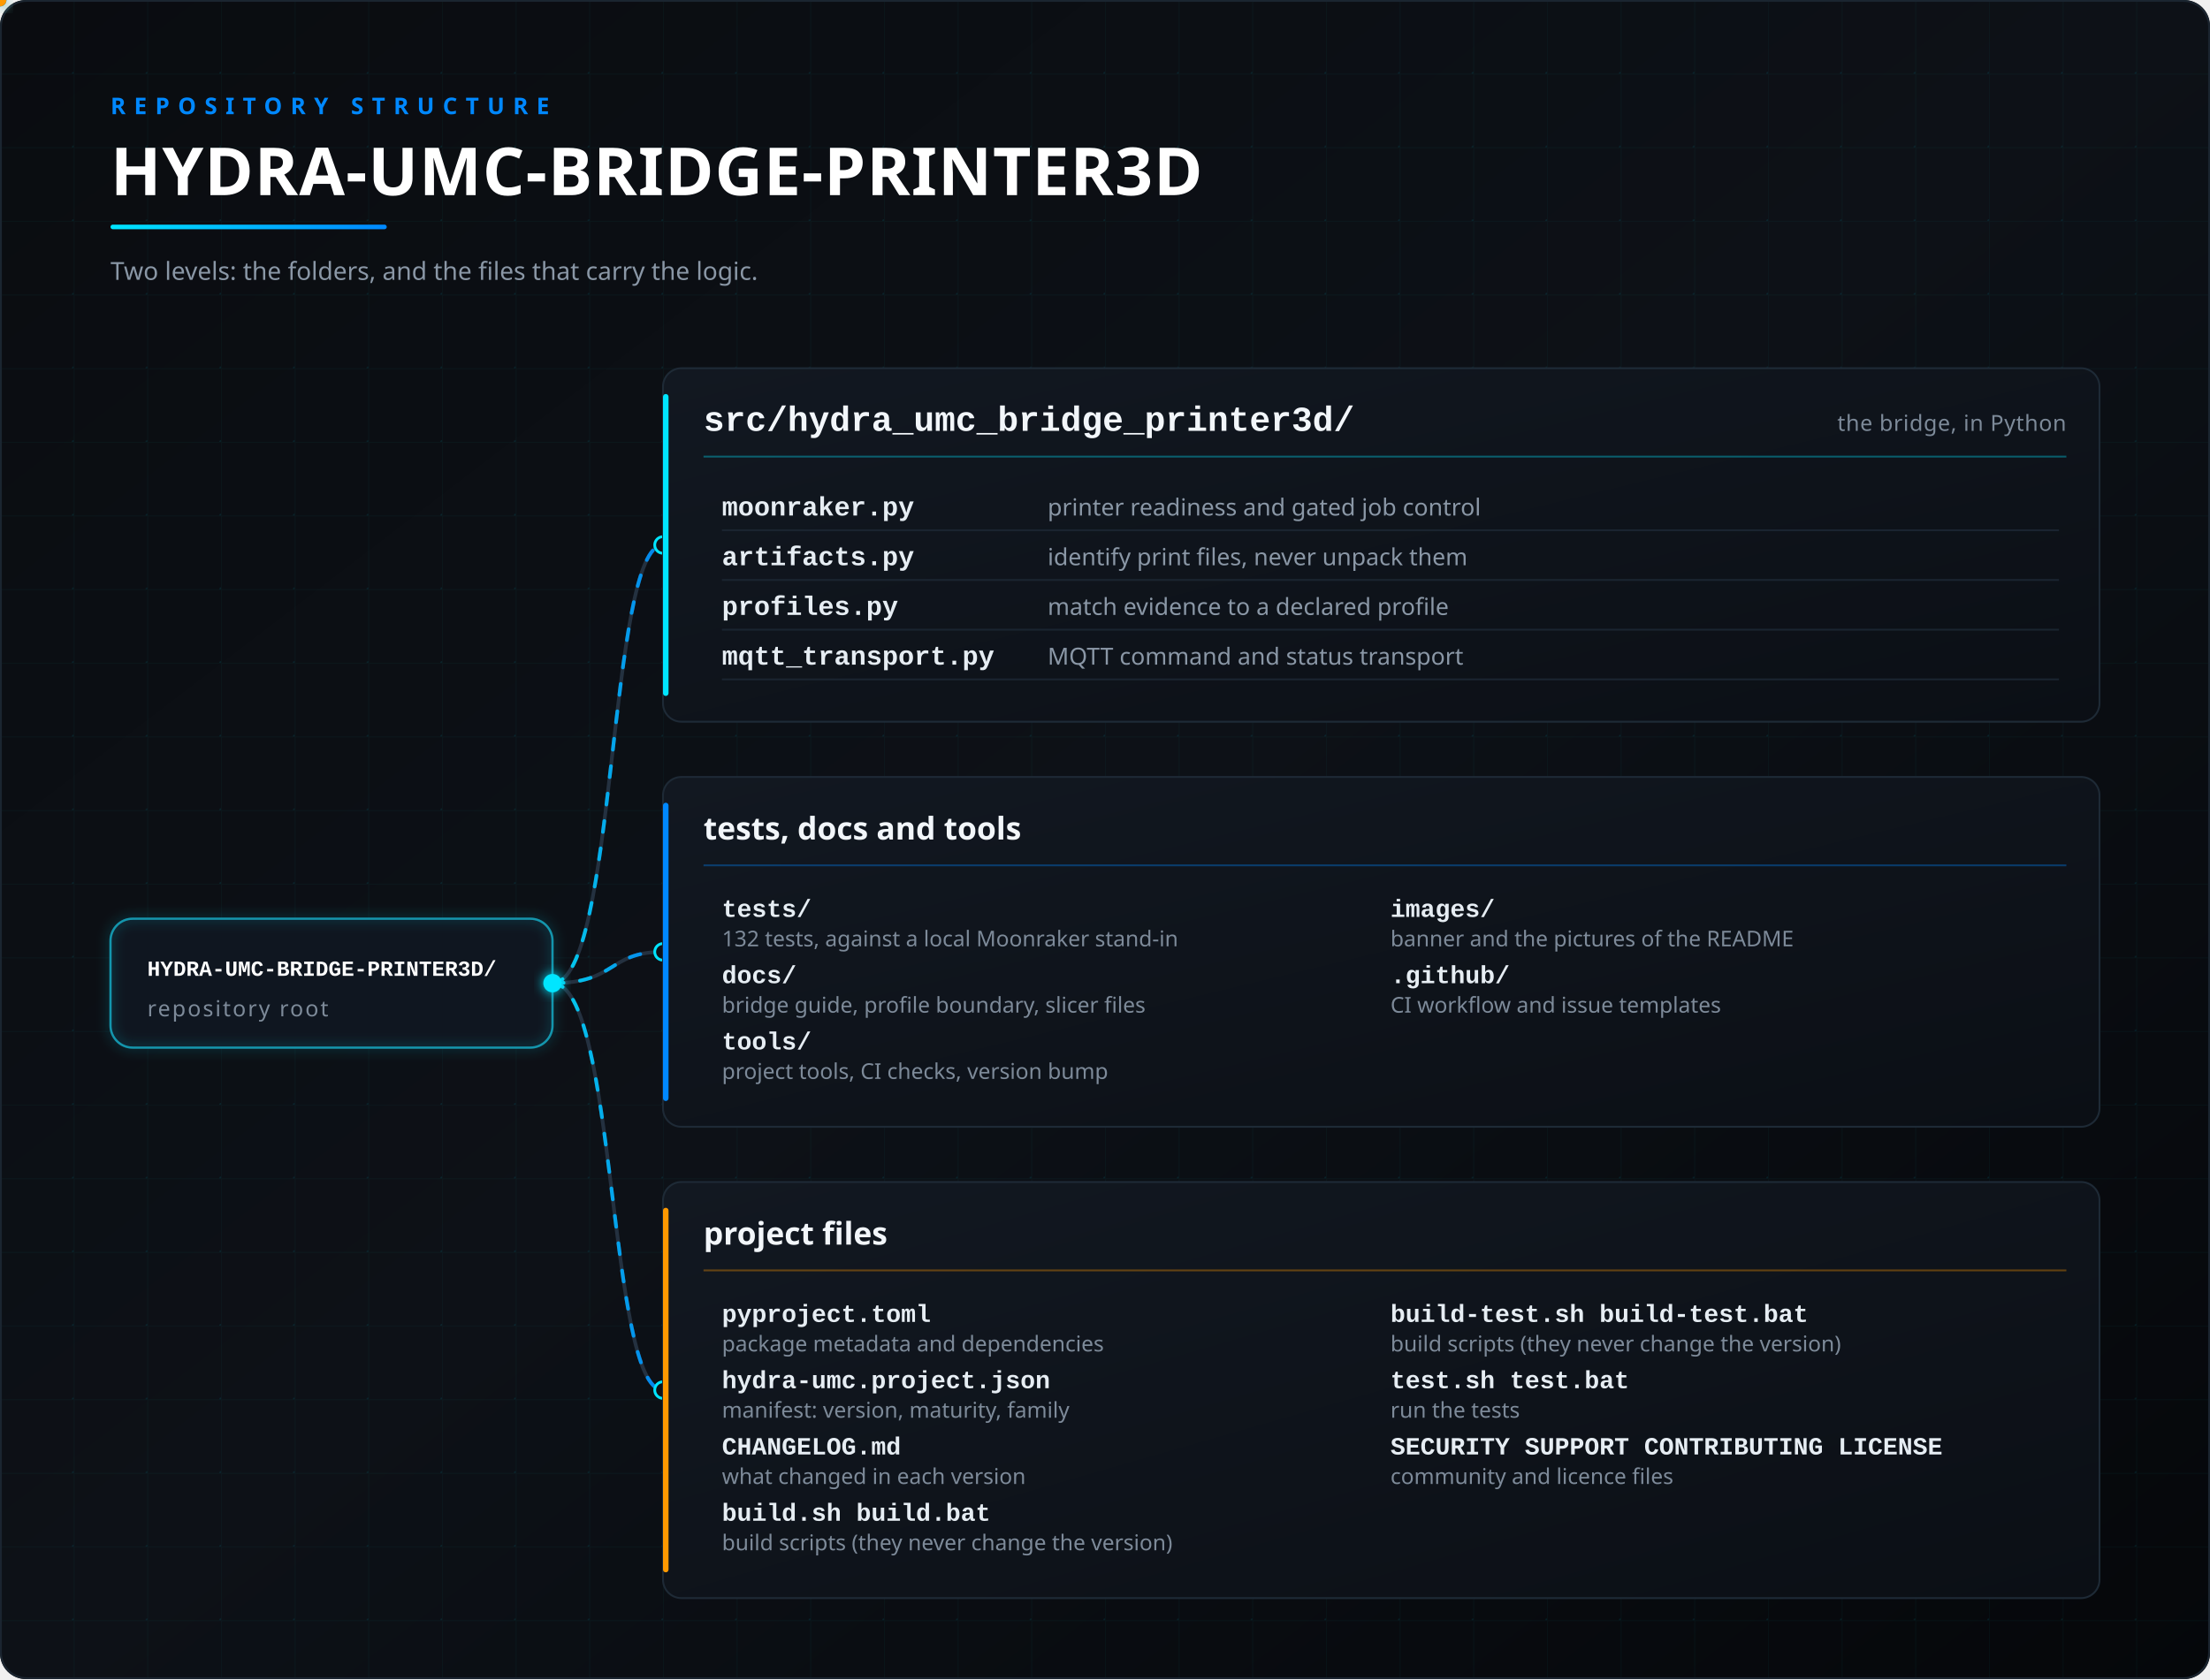
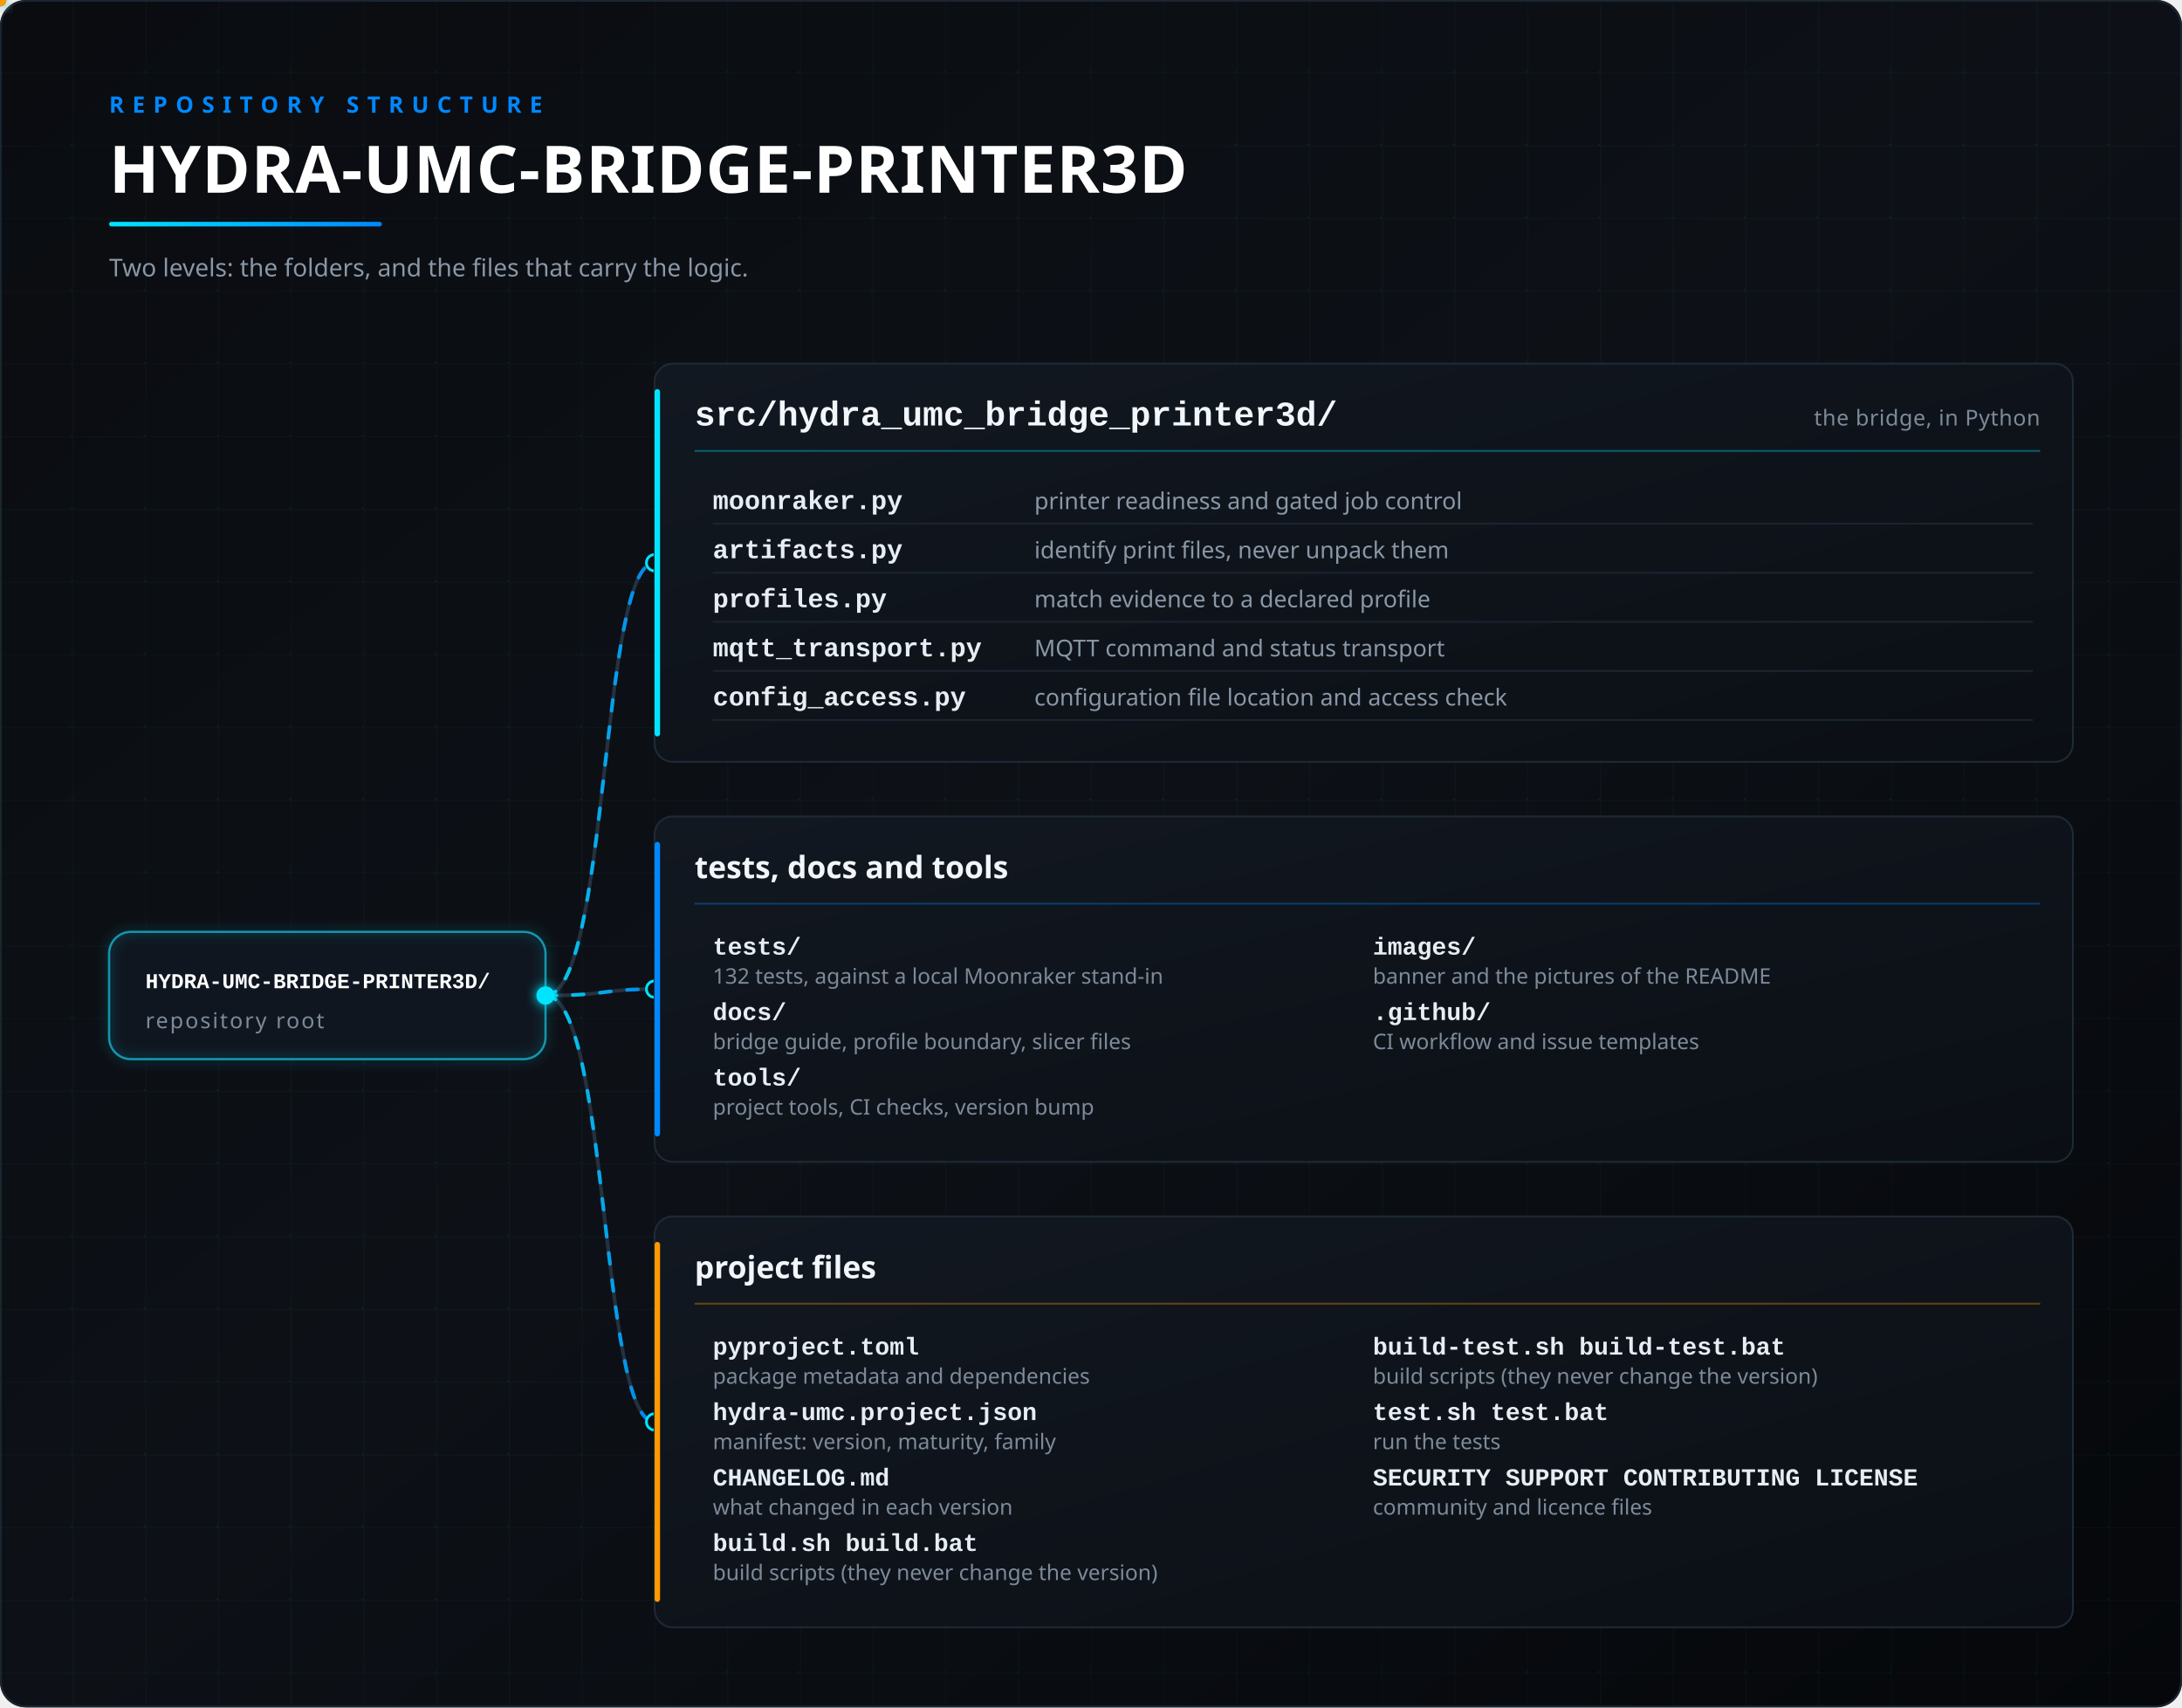
- <svg xmlns="http://www.w3.org/2000/svg" viewBox="0 0 1200 912" width="100%" role="img" aria-labelledby="t d">
+ <svg xmlns="http://www.w3.org/2000/svg" viewBox="0 0 1200 939" width="100%" role="img" aria-labelledby="t d">
  <defs>
    <linearGradient id="bg" x1="0" y1="0" x2="1" y2="1">
      <stop offset="0" stop-color="#0A0C10" />
      <stop offset="0.5" stop-color="#0D1117" />
      <stop offset="1" stop-color="#05070A" />
    </linearGradient>
    <linearGradient id="card" x1="0" y1="0" x2="1" y2="1">
      <stop offset="0" stop-color="#121821" />
      <stop offset="1" stop-color="#0B0F15" />
    </linearGradient>
    <linearGradient id="line" x1="0" y1="0" x2="1" y2="0">
      <stop offset="0" stop-color="#00E5FF" />
      <stop offset="1" stop-color="#0088FF" />
    </linearGradient>
    <filter id="glow" x="-50%" y="-50%" width="200%" height="200%">
      <feGaussianBlur stdDeviation="3" result="b" />
      <feMerge>
        <feMergeNode in="b" />
        <feMergeNode in="SourceGraphic" />
      </feMerge>
    </filter>
    <pattern id="grid" width="40" height="40" patternUnits="userSpaceOnUse">
      <path d="M40 0H0V40" fill="none" stroke="#00E5FF" stroke-opacity="0.035" />
      <circle cx="40" cy="40" r="1" fill="#00E5FF" fill-opacity="0.09" />
    </pattern>
  </defs>
-   <rect width="1200" height="912" rx="14" fill="url(#bg)" />
-   <rect width="1200" height="912" rx="14" fill="url(#grid)" />
-   <rect x="0.5" y="0.5" width="1199" height="911" rx="14" fill="none" stroke="#1B2530" />
+   <rect width="1200" height="939" rx="14" fill="url(#bg)" />
+   <rect width="1200" height="939" rx="14" fill="url(#grid)" />
+   <rect x="0.5" y="0.5" width="1199" height="938" rx="14" fill="none" stroke="#1B2530" />
  <text x="60" y="62" font-family="'Segoe UI','Noto Sans','Noto Sans CJK SC','Microsoft YaHei','Yu Gothic','Helvetica Neue',Helvetica,Arial,sans-serif" font-size="12.5" font-weight="600" fill="#0088FF" text-anchor="start" letter-spacing="4.5">REPOSITORY STRUCTURE</text>
  <text x="60" y="106" font-family="'Segoe UI','Noto Sans','Noto Sans CJK SC','Microsoft YaHei','Yu Gothic','Helvetica Neue',Helvetica,Arial,sans-serif" font-size="36" font-weight="700" fill="#FFFFFF" text-anchor="start" letter-spacing="0.5">HYDRA-UMC-BRIDGE-PRINTER3D</text>
  <rect x="60" y="122" width="150" height="2.5" rx="1.25" fill="url(#line)">
    <animate attributeName="width" values="40;150;150" keyTimes="0;0.4;1" dur="3s" repeatCount="indefinite" />
  </rect>
  <text x="60" y="152" font-family="'Segoe UI','Noto Sans','Noto Sans CJK SC','Microsoft YaHei','Yu Gothic','Helvetica Neue',Helvetica,Arial,sans-serif" font-size="13.5" font-weight="400" fill="#8A97A6" text-anchor="start">Two levels: the folders, and the files that carry the logic.</text>
-   <path id="c0" d="M300,534 C335,534 330,296 360,296" fill="none" stroke="#243140" stroke-width="2" />
-   <path d="M300,534 C335,534 330,296 360,296" fill="none" stroke="url(#line)" stroke-width="2" stroke-linecap="round" stroke-dasharray="6 9" opacity="0.9">
+   <path id="c0" d="M300,547.5 C335,547.5 330,309.5 360,309.5" fill="none" stroke="#243140" stroke-width="2" />
+   <path d="M300,547.5 C335,547.5 330,309.5 360,309.5" fill="none" stroke="url(#line)" stroke-width="2" stroke-linecap="round" stroke-dasharray="6 9" opacity="0.9">
    <animate attributeName="stroke-dashoffset" from="0" to="-30" dur="1.6s" repeatCount="indefinite" />
  </path>
-   <circle cx="360" cy="296" r="4.5" fill="#0D1117" stroke="#00E5FF" stroke-width="1.5" />
-   <path id="c1" d="M300,534 C335,534 330,517 360,517" fill="none" stroke="#243140" stroke-width="2" />
-   <path d="M300,534 C335,534 330,517 360,517" fill="none" stroke="url(#line)" stroke-width="2" stroke-linecap="round" stroke-dasharray="6 9" opacity="0.9">
+   <circle cx="360" cy="309.5" r="4.5" fill="#0D1117" stroke="#00E5FF" stroke-width="1.5" />
+   <path id="c1" d="M300,547.5 C335,547.5 330,544 360,544" fill="none" stroke="#243140" stroke-width="2" />
+   <path d="M300,547.5 C335,547.5 330,544 360,544" fill="none" stroke="url(#line)" stroke-width="2" stroke-linecap="round" stroke-dasharray="6 9" opacity="0.9">
    <animate attributeName="stroke-dashoffset" from="0" to="-30" dur="1.6s" repeatCount="indefinite" />
  </path>
-   <circle cx="360" cy="517" r="4.5" fill="#0D1117" stroke="#00E5FF" stroke-width="1.5" />
-   <path id="c2" d="M300,534 C335,534 330,755 360,755" fill="none" stroke="#243140" stroke-width="2" />
-   <path d="M300,534 C335,534 330,755 360,755" fill="none" stroke="url(#line)" stroke-width="2" stroke-linecap="round" stroke-dasharray="6 9" opacity="0.9">
+   <circle cx="360" cy="544" r="4.5" fill="#0D1117" stroke="#00E5FF" stroke-width="1.5" />
+   <path id="c2" d="M300,547.5 C335,547.5 330,782 360,782" fill="none" stroke="#243140" stroke-width="2" />
+   <path d="M300,547.5 C335,547.5 330,782 360,782" fill="none" stroke="url(#line)" stroke-width="2" stroke-linecap="round" stroke-dasharray="6 9" opacity="0.9">
    <animate attributeName="stroke-dashoffset" from="0" to="-30" dur="1.6s" repeatCount="indefinite" />
  </path>
-   <circle cx="360" cy="755" r="4.5" fill="#0D1117" stroke="#00E5FF" stroke-width="1.5" />
+   <circle cx="360" cy="782" r="4.5" fill="#0D1117" stroke="#00E5FF" stroke-width="1.5" />
  <circle r="3.5" fill="#00E5FF" filter="url(#glow)">
    <animateMotion dur="3.4s" repeatCount="indefinite">
      <mpath href="#c0" />
    </animateMotion>
  </circle>
  <circle r="3.5" fill="#0088FF" filter="url(#glow)">
    <animateMotion dur="4.2s" repeatCount="indefinite">
      <mpath href="#c1" />
    </animateMotion>
  </circle>
  <circle r="3.5" fill="#FF9900" filter="url(#glow)">
    <animateMotion dur="5.0s" repeatCount="indefinite">
      <mpath href="#c2" />
    </animateMotion>
  </circle>
-   <rect x="60" y="499" width="240" height="70" rx="12" fill="#0F1620" stroke="#2A3A4C" stroke-width="1.2" />
-   <rect x="60" y="499" width="240" height="70" rx="12" fill="none" stroke="#00E5FF" stroke-opacity="0.5" stroke-width="1.2" filter="url(#glow)">
+   <rect x="60" y="512.5" width="240" height="70" rx="12" fill="#0F1620" stroke="#2A3A4C" stroke-width="1.2" />
+   <rect x="60" y="512.5" width="240" height="70" rx="12" fill="none" stroke="#00E5FF" stroke-opacity="0.5" stroke-width="1.2" filter="url(#glow)">
    <animate attributeName="stroke-opacity" values="0.15;0.6;0.15" dur="3.6s" repeatCount="indefinite" />
  </rect>
-   <text x="80" y="530" font-family="'JetBrains Mono','Cascadia Code','SFMono-Regular',Consolas,'Liberation Mono',monospace" font-size="11.7" font-weight="700" fill="#FFFFFF" text-anchor="start">HYDRA-UMC-BRIDGE-PRINTER3D/</text>
-   <text x="80" y="552" font-family="'Segoe UI','Noto Sans','Noto Sans CJK SC','Microsoft YaHei','Yu Gothic','Helvetica Neue',Helvetica,Arial,sans-serif" font-size="12" font-weight="400" fill="#7D8A99" text-anchor="start" letter-spacing="1">repository root</text>
-   <circle cx="300" cy="534" r="5" fill="#00E5FF" filter="url(#glow)" />
-   <rect x="360" y="200" width="780" height="192" rx="10" fill="url(#card)" stroke="#1E2A36" stroke-width="1" />
-   <rect x="360" y="214" width="3" height="164" rx="1.5" fill="#00E5FF">
+   <text x="80" y="543.5" font-family="'JetBrains Mono','Cascadia Code','SFMono-Regular',Consolas,'Liberation Mono',monospace" font-size="11.7" font-weight="700" fill="#FFFFFF" text-anchor="start">HYDRA-UMC-BRIDGE-PRINTER3D/</text>
+   <text x="80" y="565.5" font-family="'Segoe UI','Noto Sans','Noto Sans CJK SC','Microsoft YaHei','Yu Gothic','Helvetica Neue',Helvetica,Arial,sans-serif" font-size="12" font-weight="400" fill="#7D8A99" text-anchor="start" letter-spacing="1">repository root</text>
+   <circle cx="300" cy="547.5" r="5" fill="#00E5FF" filter="url(#glow)" />
+   <rect x="360" y="200" width="780" height="219" rx="10" fill="url(#card)" stroke="#1E2A36" stroke-width="1" />
+   <rect x="360" y="214" width="3" height="191" rx="1.5" fill="#00E5FF">
    <animate attributeName="opacity" values="0.55;1;0.55" dur="4s" begin="0s" repeatCount="indefinite" />
  </rect>
  <text x="382" y="234" font-family="'JetBrains Mono','Cascadia Code','SFMono-Regular',Consolas,'Liberation Mono',monospace" font-size="19" font-weight="700" fill="#F2F6FA" text-anchor="start">src/hydra_umc_bridge_printer3d/</text>
  <text x="1122" y="234" font-family="'Segoe UI','Noto Sans','Noto Sans CJK SC','Microsoft YaHei','Yu Gothic','Helvetica Neue',Helvetica,Arial,sans-serif" font-size="12" font-weight="400" fill="#7D8A99" text-anchor="end" letter-spacing="0.3">the bridge, in Python</text>
  <line x1="382" y1="248" x2="1122" y2="248" stroke="#00E5FF" stroke-opacity="0.35" stroke-width="1" />
  <text x="392" y="280" font-family="'JetBrains Mono','Cascadia Code','SFMono-Regular',Consolas,'Liberation Mono',monospace" font-size="14.5" font-weight="600" fill="#E6EDF3" text-anchor="start">moonraker.py</text>
  <text x="568.83" y="280" font-family="'Segoe UI','Noto Sans','Noto Sans CJK SC','Microsoft YaHei','Yu Gothic','Helvetica Neue',Helvetica,Arial,sans-serif" font-size="12.8" font-weight="400" fill="#8A97A6" text-anchor="start">printer readiness and gated job control</text>
  <line x1="392" y1="288" x2="1118" y2="288" stroke="#1A2430" stroke-width="1" />
  <text x="392" y="307" font-family="'JetBrains Mono','Cascadia Code','SFMono-Regular',Consolas,'Liberation Mono',monospace" font-size="14.5" font-weight="600" fill="#E6EDF3" text-anchor="start">artifacts.py</text>
  <text x="568.83" y="307" font-family="'Segoe UI','Noto Sans','Noto Sans CJK SC','Microsoft YaHei','Yu Gothic','Helvetica Neue',Helvetica,Arial,sans-serif" font-size="12.8" font-weight="400" fill="#8A97A6" text-anchor="start">identify print files, never unpack them</text>
  <line x1="392" y1="315" x2="1118" y2="315" stroke="#1A2430" stroke-width="1" />
  <text x="392" y="334" font-family="'JetBrains Mono','Cascadia Code','SFMono-Regular',Consolas,'Liberation Mono',monospace" font-size="14.5" font-weight="600" fill="#E6EDF3" text-anchor="start">profiles.py</text>
  <text x="568.83" y="334" font-family="'Segoe UI','Noto Sans','Noto Sans CJK SC','Microsoft YaHei','Yu Gothic','Helvetica Neue',Helvetica,Arial,sans-serif" font-size="12.8" font-weight="400" fill="#8A97A6" text-anchor="start">match evidence to a declared profile</text>
  <line x1="392" y1="342" x2="1118" y2="342" stroke="#1A2430" stroke-width="1" />
  <text x="392" y="361" font-family="'JetBrains Mono','Cascadia Code','SFMono-Regular',Consolas,'Liberation Mono',monospace" font-size="14.5" font-weight="600" fill="#E6EDF3" text-anchor="start">mqtt_transport.py</text>
  <text x="568.83" y="361" font-family="'Segoe UI','Noto Sans','Noto Sans CJK SC','Microsoft YaHei','Yu Gothic','Helvetica Neue',Helvetica,Arial,sans-serif" font-size="12.8" font-weight="400" fill="#8A97A6" text-anchor="start">MQTT command and status transport</text>
  <line x1="392" y1="369" x2="1118" y2="369" stroke="#1A2430" stroke-width="1" />
-   <rect x="360" y="422" width="780" height="190" rx="10" fill="url(#card)" stroke="#1E2A36" stroke-width="1" />
-   <rect x="360" y="436" width="3" height="162" rx="1.5" fill="#0088FF">
+   <text x="392" y="388" font-family="'JetBrains Mono','Cascadia Code','SFMono-Regular',Consolas,'Liberation Mono',monospace" font-size="14.5" font-weight="600" fill="#E6EDF3" text-anchor="start">config_access.py</text>
+   <text x="568.83" y="388" font-family="'Segoe UI','Noto Sans','Noto Sans CJK SC','Microsoft YaHei','Yu Gothic','Helvetica Neue',Helvetica,Arial,sans-serif" font-size="12.8" font-weight="400" fill="#8A97A6" text-anchor="start">configuration file location and access check</text>
+   <line x1="392" y1="396" x2="1118" y2="396" stroke="#1A2430" stroke-width="1" />
+   <rect x="360" y="449" width="780" height="190" rx="10" fill="url(#card)" stroke="#1E2A36" stroke-width="1" />
+   <rect x="360" y="463" width="3" height="162" rx="1.5" fill="#0088FF">
    <animate attributeName="opacity" values="0.55;1;0.55" dur="4s" begin="0.6s" repeatCount="indefinite" />
  </rect>
-   <text x="382" y="456" font-family="'Segoe UI','Noto Sans','Noto Sans CJK SC','Microsoft YaHei','Yu Gothic','Helvetica Neue',Helvetica,Arial,sans-serif" font-size="17" font-weight="700" fill="#F2F6FA" text-anchor="start">tests, docs and tools</text>
-   <line x1="382" y1="470" x2="1122" y2="470" stroke="#0088FF" stroke-opacity="0.35" stroke-width="1" />
-   <text x="392" y="498" font-family="'JetBrains Mono','Cascadia Code','SFMono-Regular',Consolas,'Liberation Mono',monospace" font-size="13.5" font-weight="600" fill="#E6EDF3" text-anchor="start">tests/</text>
-   <text x="392" y="514" font-family="'Segoe UI','Noto Sans','Noto Sans CJK SC','Microsoft YaHei','Yu Gothic','Helvetica Neue',Helvetica,Arial,sans-serif" font-size="11.8" font-weight="400" fill="#7D8A99" text-anchor="start">132 tests, against a local Moonraker stand-in</text>
-   <text x="392" y="534" font-family="'JetBrains Mono','Cascadia Code','SFMono-Regular',Consolas,'Liberation Mono',monospace" font-size="13.5" font-weight="600" fill="#E6EDF3" text-anchor="start">docs/</text>
-   <text x="392" y="550" font-family="'Segoe UI','Noto Sans','Noto Sans CJK SC','Microsoft YaHei','Yu Gothic','Helvetica Neue',Helvetica,Arial,sans-serif" font-size="11.8" font-weight="400" fill="#7D8A99" text-anchor="start">bridge guide, profile boundary, slicer files</text>
-   <text x="392" y="570" font-family="'JetBrains Mono','Cascadia Code','SFMono-Regular',Consolas,'Liberation Mono',monospace" font-size="13.5" font-weight="600" fill="#E6EDF3" text-anchor="start">tools/</text>
-   <text x="392" y="586" font-family="'Segoe UI','Noto Sans','Noto Sans CJK SC','Microsoft YaHei','Yu Gothic','Helvetica Neue',Helvetica,Arial,sans-serif" font-size="11.8" font-weight="400" fill="#7D8A99" text-anchor="start">project tools, CI checks, version bump</text>
-   <text x="755" y="498" font-family="'JetBrains Mono','Cascadia Code','SFMono-Regular',Consolas,'Liberation Mono',monospace" font-size="13.5" font-weight="600" fill="#E6EDF3" text-anchor="start">images/</text>
-   <text x="755" y="514" font-family="'Segoe UI','Noto Sans','Noto Sans CJK SC','Microsoft YaHei','Yu Gothic','Helvetica Neue',Helvetica,Arial,sans-serif" font-size="11.8" font-weight="400" fill="#7D8A99" text-anchor="start">banner and the pictures of the README</text>
-   <text x="755" y="534" font-family="'JetBrains Mono','Cascadia Code','SFMono-Regular',Consolas,'Liberation Mono',monospace" font-size="13.5" font-weight="600" fill="#E6EDF3" text-anchor="start">.github/</text>
-   <text x="755" y="550" font-family="'Segoe UI','Noto Sans','Noto Sans CJK SC','Microsoft YaHei','Yu Gothic','Helvetica Neue',Helvetica,Arial,sans-serif" font-size="11.8" font-weight="400" fill="#7D8A99" text-anchor="start">CI workflow and issue templates</text>
-   <rect x="360" y="642" width="780" height="226" rx="10" fill="url(#card)" stroke="#1E2A36" stroke-width="1" />
-   <rect x="360" y="656" width="3" height="198" rx="1.5" fill="#FF9900">
+   <text x="382" y="483" font-family="'Segoe UI','Noto Sans','Noto Sans CJK SC','Microsoft YaHei','Yu Gothic','Helvetica Neue',Helvetica,Arial,sans-serif" font-size="17" font-weight="700" fill="#F2F6FA" text-anchor="start">tests, docs and tools</text>
+   <line x1="382" y1="497" x2="1122" y2="497" stroke="#0088FF" stroke-opacity="0.35" stroke-width="1" />
+   <text x="392" y="525" font-family="'JetBrains Mono','Cascadia Code','SFMono-Regular',Consolas,'Liberation Mono',monospace" font-size="13.5" font-weight="600" fill="#E6EDF3" text-anchor="start">tests/</text>
+   <text x="392" y="541" font-family="'Segoe UI','Noto Sans','Noto Sans CJK SC','Microsoft YaHei','Yu Gothic','Helvetica Neue',Helvetica,Arial,sans-serif" font-size="11.8" font-weight="400" fill="#7D8A99" text-anchor="start">132 tests, against a local Moonraker stand-in</text>
+   <text x="392" y="561" font-family="'JetBrains Mono','Cascadia Code','SFMono-Regular',Consolas,'Liberation Mono',monospace" font-size="13.5" font-weight="600" fill="#E6EDF3" text-anchor="start">docs/</text>
+   <text x="392" y="577" font-family="'Segoe UI','Noto Sans','Noto Sans CJK SC','Microsoft YaHei','Yu Gothic','Helvetica Neue',Helvetica,Arial,sans-serif" font-size="11.8" font-weight="400" fill="#7D8A99" text-anchor="start">bridge guide, profile boundary, slicer files</text>
+   <text x="392" y="597" font-family="'JetBrains Mono','Cascadia Code','SFMono-Regular',Consolas,'Liberation Mono',monospace" font-size="13.5" font-weight="600" fill="#E6EDF3" text-anchor="start">tools/</text>
+   <text x="392" y="613" font-family="'Segoe UI','Noto Sans','Noto Sans CJK SC','Microsoft YaHei','Yu Gothic','Helvetica Neue',Helvetica,Arial,sans-serif" font-size="11.8" font-weight="400" fill="#7D8A99" text-anchor="start">project tools, CI checks, version bump</text>
+   <text x="755" y="525" font-family="'JetBrains Mono','Cascadia Code','SFMono-Regular',Consolas,'Liberation Mono',monospace" font-size="13.5" font-weight="600" fill="#E6EDF3" text-anchor="start">images/</text>
+   <text x="755" y="541" font-family="'Segoe UI','Noto Sans','Noto Sans CJK SC','Microsoft YaHei','Yu Gothic','Helvetica Neue',Helvetica,Arial,sans-serif" font-size="11.8" font-weight="400" fill="#7D8A99" text-anchor="start">banner and the pictures of the README</text>
+   <text x="755" y="561" font-family="'JetBrains Mono','Cascadia Code','SFMono-Regular',Consolas,'Liberation Mono',monospace" font-size="13.5" font-weight="600" fill="#E6EDF3" text-anchor="start">.github/</text>
+   <text x="755" y="577" font-family="'Segoe UI','Noto Sans','Noto Sans CJK SC','Microsoft YaHei','Yu Gothic','Helvetica Neue',Helvetica,Arial,sans-serif" font-size="11.8" font-weight="400" fill="#7D8A99" text-anchor="start">CI workflow and issue templates</text>
+   <rect x="360" y="669" width="780" height="226" rx="10" fill="url(#card)" stroke="#1E2A36" stroke-width="1" />
+   <rect x="360" y="683" width="3" height="198" rx="1.5" fill="#FF9900">
    <animate attributeName="opacity" values="0.55;1;0.55" dur="4s" begin="1.2s" repeatCount="indefinite" />
  </rect>
-   <text x="382" y="676" font-family="'Segoe UI','Noto Sans','Noto Sans CJK SC','Microsoft YaHei','Yu Gothic','Helvetica Neue',Helvetica,Arial,sans-serif" font-size="17" font-weight="700" fill="#F2F6FA" text-anchor="start">project files</text>
-   <line x1="382" y1="690" x2="1122" y2="690" stroke="#FF9900" stroke-opacity="0.35" stroke-width="1" />
-   <text x="392" y="718" font-family="'JetBrains Mono','Cascadia Code','SFMono-Regular',Consolas,'Liberation Mono',monospace" font-size="13.5" font-weight="600" fill="#E6EDF3" text-anchor="start">pyproject.toml</text>
-   <text x="392" y="734" font-family="'Segoe UI','Noto Sans','Noto Sans CJK SC','Microsoft YaHei','Yu Gothic','Helvetica Neue',Helvetica,Arial,sans-serif" font-size="11.8" font-weight="400" fill="#7D8A99" text-anchor="start">package metadata and dependencies</text>
-   <text x="392" y="754" font-family="'JetBrains Mono','Cascadia Code','SFMono-Regular',Consolas,'Liberation Mono',monospace" font-size="13.5" font-weight="600" fill="#E6EDF3" text-anchor="start">hydra-umc.project.json</text>
-   <text x="392" y="770" font-family="'Segoe UI','Noto Sans','Noto Sans CJK SC','Microsoft YaHei','Yu Gothic','Helvetica Neue',Helvetica,Arial,sans-serif" font-size="11.8" font-weight="400" fill="#7D8A99" text-anchor="start">manifest: version, maturity, family</text>
-   <text x="392" y="790" font-family="'JetBrains Mono','Cascadia Code','SFMono-Regular',Consolas,'Liberation Mono',monospace" font-size="13.5" font-weight="600" fill="#E6EDF3" text-anchor="start">CHANGELOG.md</text>
-   <text x="392" y="806" font-family="'Segoe UI','Noto Sans','Noto Sans CJK SC','Microsoft YaHei','Yu Gothic','Helvetica Neue',Helvetica,Arial,sans-serif" font-size="11.8" font-weight="400" fill="#7D8A99" text-anchor="start">what changed in each version</text>
-   <text x="392" y="826" font-family="'JetBrains Mono','Cascadia Code','SFMono-Regular',Consolas,'Liberation Mono',monospace" font-size="13.5" font-weight="600" fill="#E6EDF3" text-anchor="start">build.sh  build.bat</text>
-   <text x="392" y="842" font-family="'Segoe UI','Noto Sans','Noto Sans CJK SC','Microsoft YaHei','Yu Gothic','Helvetica Neue',Helvetica,Arial,sans-serif" font-size="11.8" font-weight="400" fill="#7D8A99" text-anchor="start">build scripts (they never change the version)</text>
-   <text x="755" y="718" font-family="'JetBrains Mono','Cascadia Code','SFMono-Regular',Consolas,'Liberation Mono',monospace" font-size="13.5" font-weight="600" fill="#E6EDF3" text-anchor="start">build-test.sh  build-test.bat</text>
-   <text x="755" y="734" font-family="'Segoe UI','Noto Sans','Noto Sans CJK SC','Microsoft YaHei','Yu Gothic','Helvetica Neue',Helvetica,Arial,sans-serif" font-size="11.8" font-weight="400" fill="#7D8A99" text-anchor="start">build scripts (they never change the version)</text>
-   <text x="755" y="754" font-family="'JetBrains Mono','Cascadia Code','SFMono-Regular',Consolas,'Liberation Mono',monospace" font-size="13.5" font-weight="600" fill="#E6EDF3" text-anchor="start">test.sh  test.bat</text>
-   <text x="755" y="770" font-family="'Segoe UI','Noto Sans','Noto Sans CJK SC','Microsoft YaHei','Yu Gothic','Helvetica Neue',Helvetica,Arial,sans-serif" font-size="11.8" font-weight="400" fill="#7D8A99" text-anchor="start">run the tests</text>
-   <text x="755" y="790" font-family="'JetBrains Mono','Cascadia Code','SFMono-Regular',Consolas,'Liberation Mono',monospace" font-size="13.5" font-weight="600" fill="#E6EDF3" text-anchor="start">SECURITY  SUPPORT  CONTRIBUTING  LICENSE</text>
-   <text x="755" y="806" font-family="'Segoe UI','Noto Sans','Noto Sans CJK SC','Microsoft YaHei','Yu Gothic','Helvetica Neue',Helvetica,Arial,sans-serif" font-size="11.8" font-weight="400" fill="#7D8A99" text-anchor="start">community and licence files</text>
+   <text x="382" y="703" font-family="'Segoe UI','Noto Sans','Noto Sans CJK SC','Microsoft YaHei','Yu Gothic','Helvetica Neue',Helvetica,Arial,sans-serif" font-size="17" font-weight="700" fill="#F2F6FA" text-anchor="start">project files</text>
+   <line x1="382" y1="717" x2="1122" y2="717" stroke="#FF9900" stroke-opacity="0.35" stroke-width="1" />
+   <text x="392" y="745" font-family="'JetBrains Mono','Cascadia Code','SFMono-Regular',Consolas,'Liberation Mono',monospace" font-size="13.5" font-weight="600" fill="#E6EDF3" text-anchor="start">pyproject.toml</text>
+   <text x="392" y="761" font-family="'Segoe UI','Noto Sans','Noto Sans CJK SC','Microsoft YaHei','Yu Gothic','Helvetica Neue',Helvetica,Arial,sans-serif" font-size="11.8" font-weight="400" fill="#7D8A99" text-anchor="start">package metadata and dependencies</text>
+   <text x="392" y="781" font-family="'JetBrains Mono','Cascadia Code','SFMono-Regular',Consolas,'Liberation Mono',monospace" font-size="13.5" font-weight="600" fill="#E6EDF3" text-anchor="start">hydra-umc.project.json</text>
+   <text x="392" y="797" font-family="'Segoe UI','Noto Sans','Noto Sans CJK SC','Microsoft YaHei','Yu Gothic','Helvetica Neue',Helvetica,Arial,sans-serif" font-size="11.8" font-weight="400" fill="#7D8A99" text-anchor="start">manifest: version, maturity, family</text>
+   <text x="392" y="817" font-family="'JetBrains Mono','Cascadia Code','SFMono-Regular',Consolas,'Liberation Mono',monospace" font-size="13.5" font-weight="600" fill="#E6EDF3" text-anchor="start">CHANGELOG.md</text>
+   <text x="392" y="833" font-family="'Segoe UI','Noto Sans','Noto Sans CJK SC','Microsoft YaHei','Yu Gothic','Helvetica Neue',Helvetica,Arial,sans-serif" font-size="11.8" font-weight="400" fill="#7D8A99" text-anchor="start">what changed in each version</text>
+   <text x="392" y="853" font-family="'JetBrains Mono','Cascadia Code','SFMono-Regular',Consolas,'Liberation Mono',monospace" font-size="13.5" font-weight="600" fill="#E6EDF3" text-anchor="start">build.sh  build.bat</text>
+   <text x="392" y="869" font-family="'Segoe UI','Noto Sans','Noto Sans CJK SC','Microsoft YaHei','Yu Gothic','Helvetica Neue',Helvetica,Arial,sans-serif" font-size="11.8" font-weight="400" fill="#7D8A99" text-anchor="start">build scripts (they never change the version)</text>
+   <text x="755" y="745" font-family="'JetBrains Mono','Cascadia Code','SFMono-Regular',Consolas,'Liberation Mono',monospace" font-size="13.5" font-weight="600" fill="#E6EDF3" text-anchor="start">build-test.sh  build-test.bat</text>
+   <text x="755" y="761" font-family="'Segoe UI','Noto Sans','Noto Sans CJK SC','Microsoft YaHei','Yu Gothic','Helvetica Neue',Helvetica,Arial,sans-serif" font-size="11.8" font-weight="400" fill="#7D8A99" text-anchor="start">build scripts (they never change the version)</text>
+   <text x="755" y="781" font-family="'JetBrains Mono','Cascadia Code','SFMono-Regular',Consolas,'Liberation Mono',monospace" font-size="13.5" font-weight="600" fill="#E6EDF3" text-anchor="start">test.sh  test.bat</text>
+   <text x="755" y="797" font-family="'Segoe UI','Noto Sans','Noto Sans CJK SC','Microsoft YaHei','Yu Gothic','Helvetica Neue',Helvetica,Arial,sans-serif" font-size="11.8" font-weight="400" fill="#7D8A99" text-anchor="start">run the tests</text>
+   <text x="755" y="817" font-family="'JetBrains Mono','Cascadia Code','SFMono-Regular',Consolas,'Liberation Mono',monospace" font-size="13.5" font-weight="600" fill="#E6EDF3" text-anchor="start">SECURITY  SUPPORT  CONTRIBUTING  LICENSE</text>
+   <text x="755" y="833" font-family="'Segoe UI','Noto Sans','Noto Sans CJK SC','Microsoft YaHei','Yu Gothic','Helvetica Neue',Helvetica,Arial,sans-serif" font-size="11.8" font-weight="400" fill="#7D8A99" text-anchor="start">community and licence files</text>
</svg>
